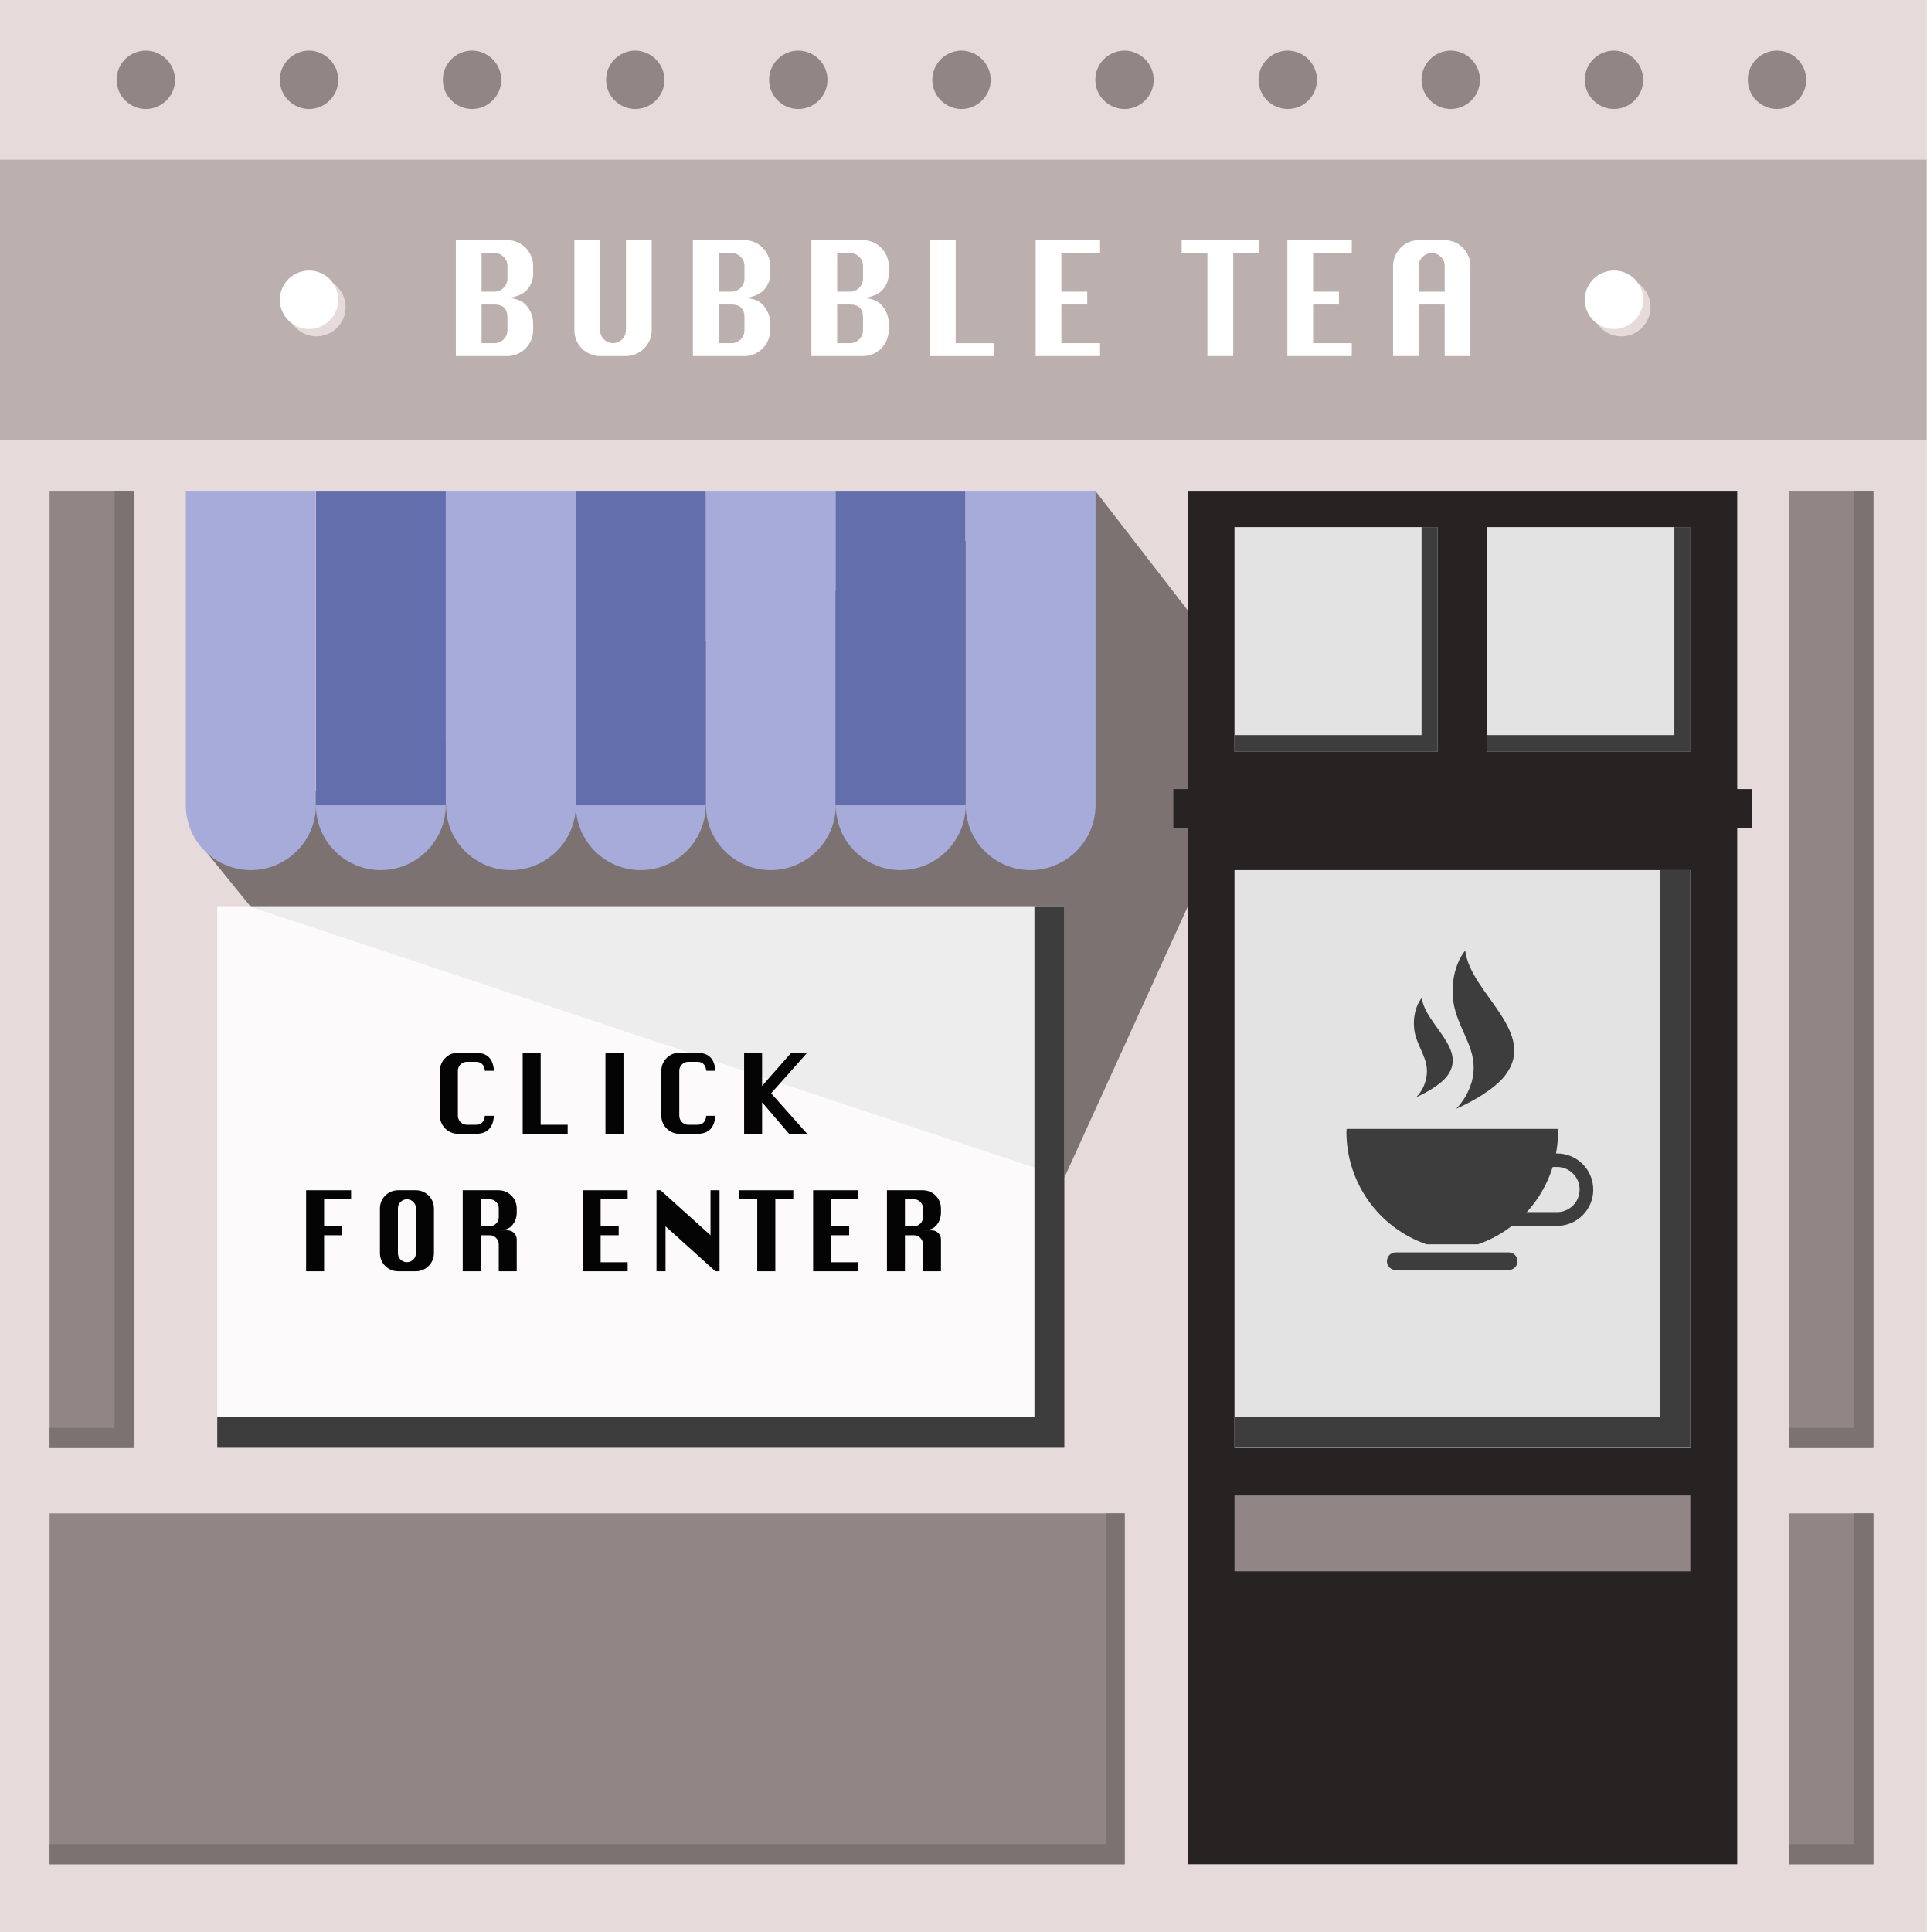
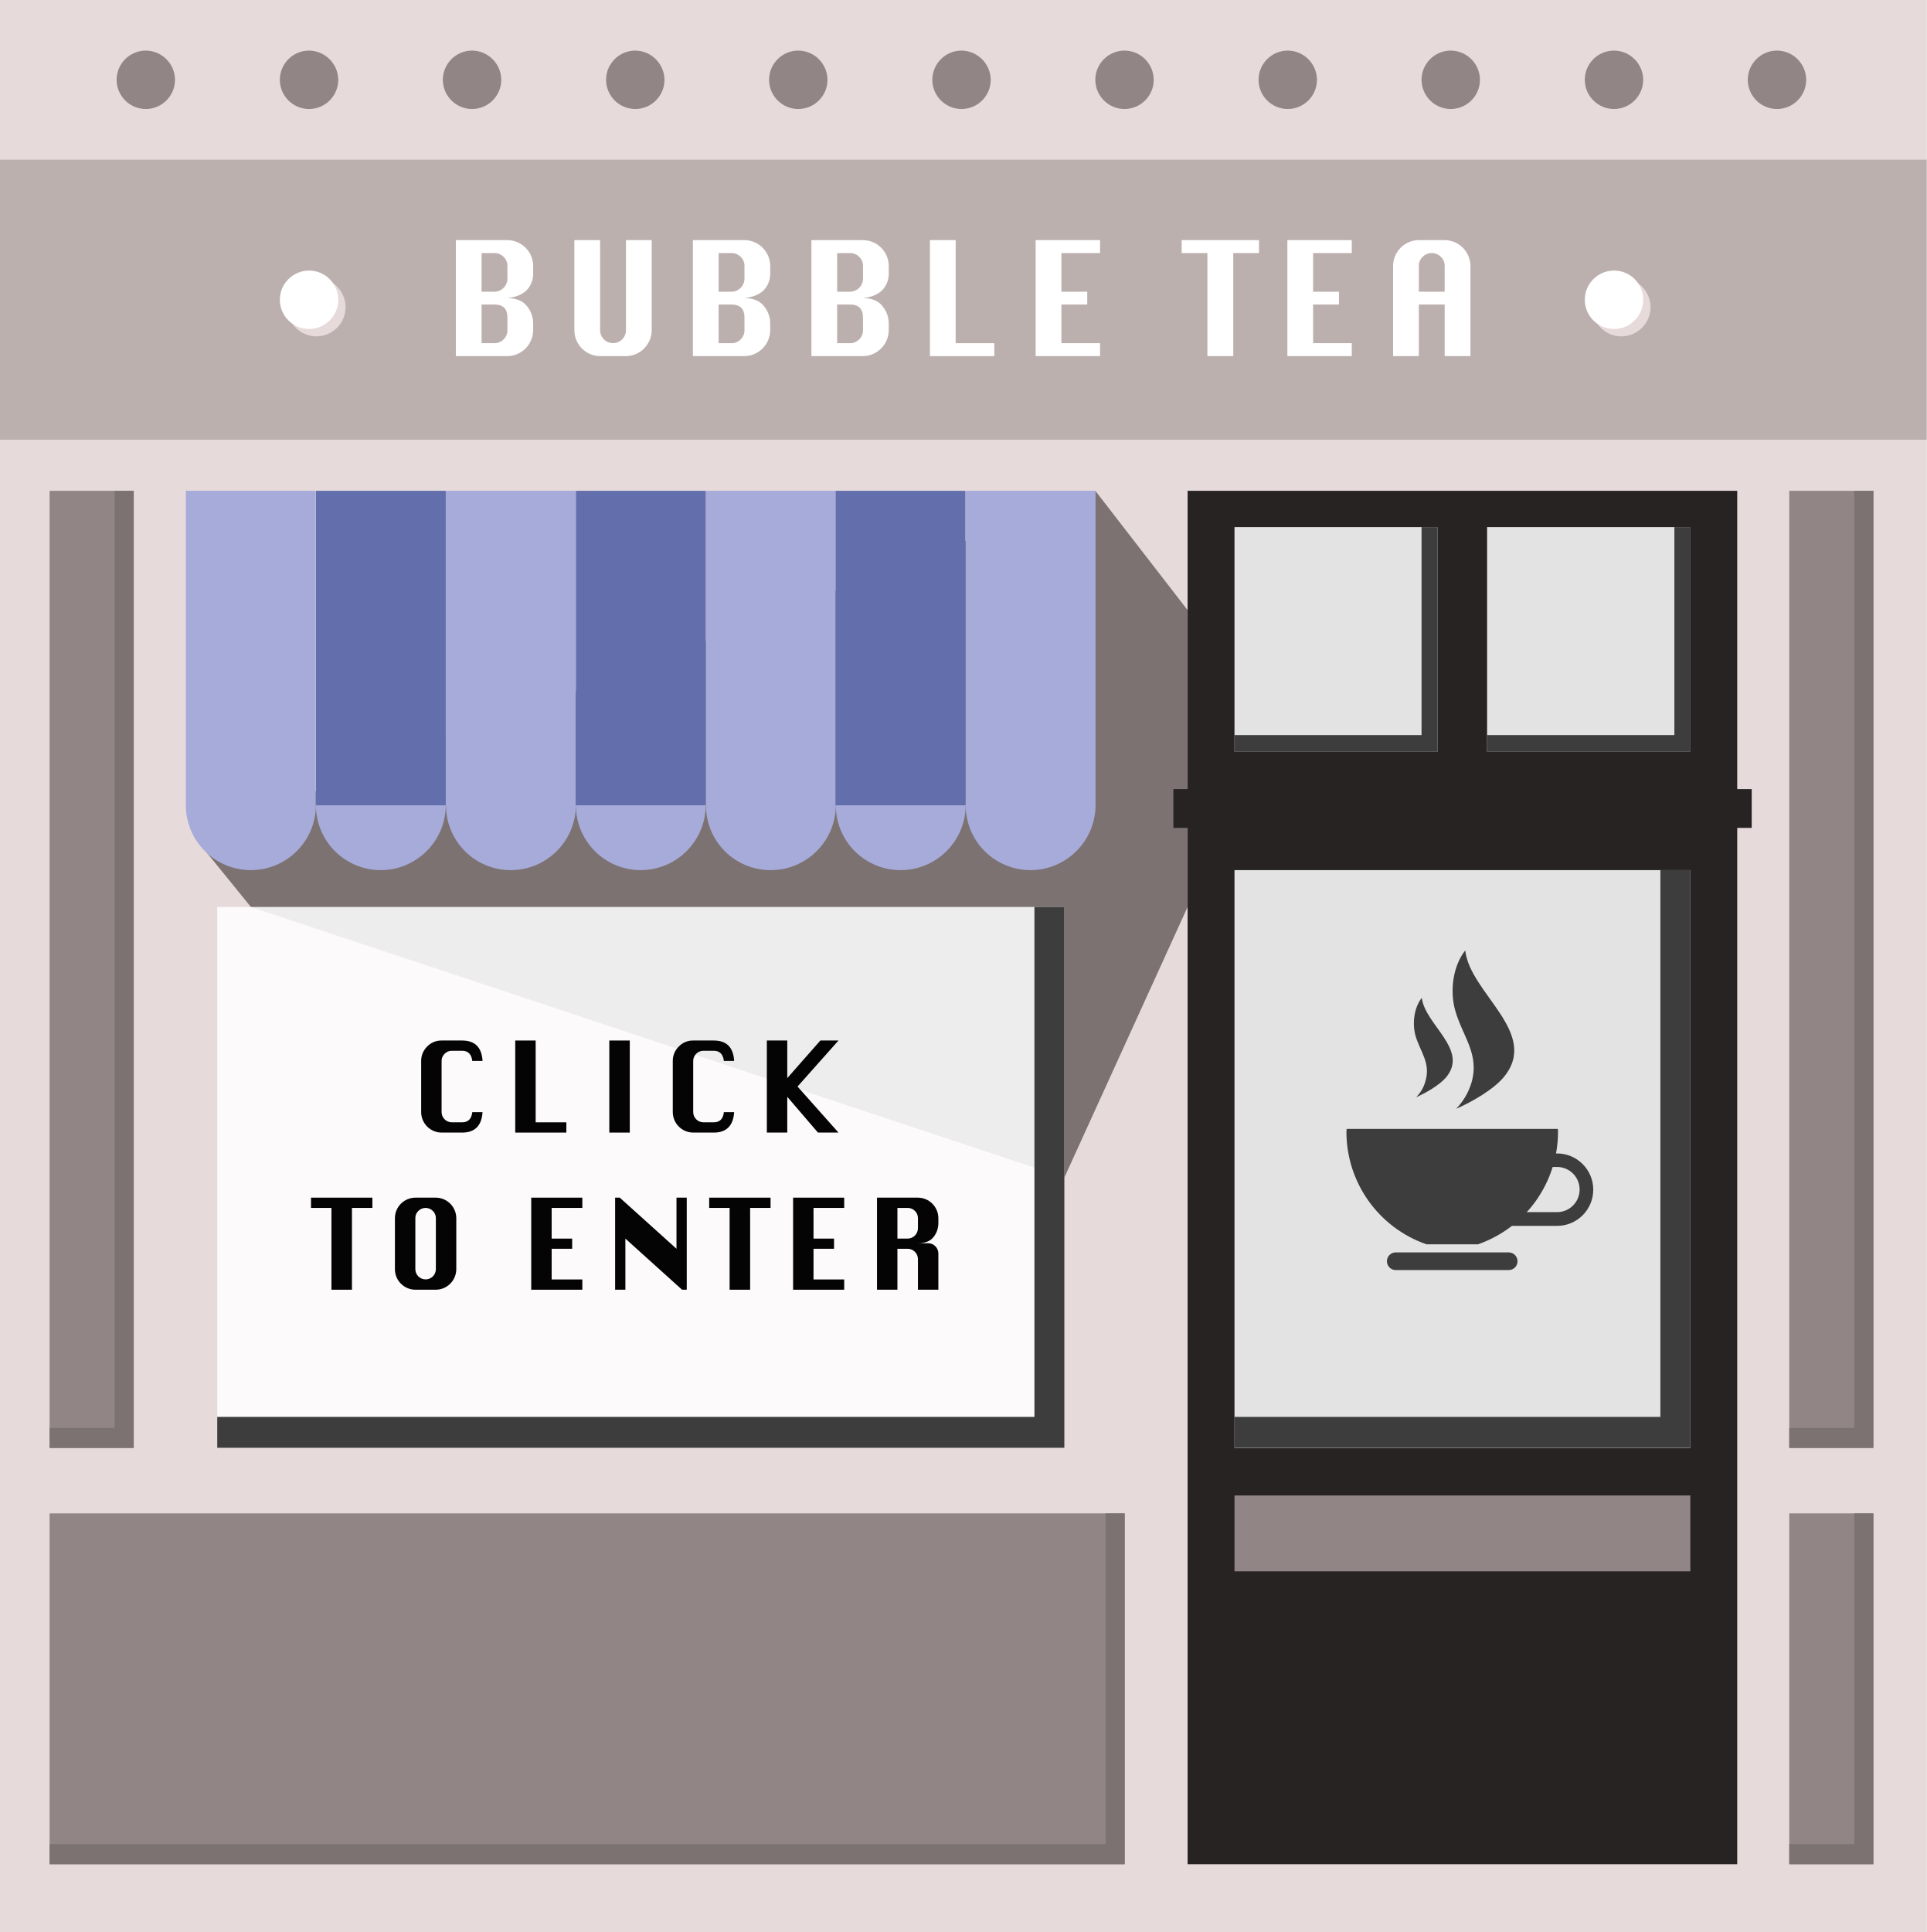
<svg xmlns="http://www.w3.org/2000/svg" width="784.9" height="786.899" viewBox="0 0 784.9 786.899">
-   <g id="Groupe_1132" data-name="Groupe 1132" transform="translate(-5223.3 -10054.2)">
-     <g id="Groupe_1123" data-name="Groupe 1123" transform="translate(0 -105)">
-       <g id="_09" data-name="09" transform="translate(4915 9854)">
-         <g id="Groupe_1110" data-name="Groupe 1110">
-           <rect id="Rectangle_112" data-name="Rectangle 112" width="784.9" height="65" transform="translate(308.3 305.2)" fill="#e7dada" />
-           <rect id="Rectangle_113" data-name="Rectangle 113" width="784.9" height="607.8" transform="translate(308.3 484.3)" fill="#e7dada" />
-           <rect id="Rectangle_114" data-name="Rectangle 114" width="784.9" height="114.1" transform="translate(308.3 370.2)" fill="#bcb0af" />
+   <g id="Groupe_1137" data-name="Groupe 1137" transform="translate(-5102.3 -10188.2)">
+     <g id="Groupe_1132" data-name="Groupe 1132" transform="translate(-121 134)">
+       <g id="Groupe_1123" data-name="Groupe 1123" transform="translate(0 -105)">
+         <g id="_09" data-name="09" transform="translate(4915 9854)">
+           <g id="Groupe_1110" data-name="Groupe 1110">
+             <rect id="Rectangle_112" data-name="Rectangle 112" width="784.9" height="65" transform="translate(308.3 305.2)" fill="#e7dada" />
+             <rect id="Rectangle_113" data-name="Rectangle 113" width="784.9" height="607.8" transform="translate(308.3 484.3)" fill="#e7dada" />
+             <rect id="Rectangle_114" data-name="Rectangle 114" width="784.9" height="114.1" transform="translate(308.3 370.2)" fill="#bcb0af" />
+           </g>
+           <rect id="Rectangle_115" data-name="Rectangle 115" width="223.9" height="559.4" transform="translate(792.1 505.1)" fill="#282323" />
+           <rect id="Rectangle_116" data-name="Rectangle 116" width="82.7" height="91.5" transform="translate(811.2 519.9)" fill="rgba(255,255,255,0.87)" />
+           <rect id="Rectangle_117" data-name="Rectangle 117" width="185.7" height="235.4" transform="translate(811.2 659.6)" fill="rgba(255,255,255,0.87)" />
+           <rect id="Rectangle_118" data-name="Rectangle 118" width="82.7" height="91.5" transform="translate(914.1 519.9)" fill="rgba(255,255,255,0.87)" />
+           <rect id="Rectangle_119" data-name="Rectangle 119" width="185.7" height="30.9" transform="translate(811.2 914.3)" fill="#928585" />
+           <path id="Tracé_11970" data-name="Tracé 11970" d="M379.6,337.7a11.928,11.928,0,0,1-11.9,11.9h0a11.928,11.928,0,0,1-11.9-11.9h0a11.928,11.928,0,0,1,11.9-11.9h0a11.993,11.993,0,0,1,11.9,11.9Z" fill="#928585" />
+           <path id="Tracé_11971" data-name="Tracé 11971" d="M446.1,337.7a11.928,11.928,0,0,1-11.9,11.9h0a11.928,11.928,0,0,1-11.9-11.9h0a11.928,11.928,0,0,1,11.9-11.9h0a12.06,12.06,0,0,1,11.9,11.9Z" fill="#928585" />
+           <path id="Tracé_11972" data-name="Tracé 11972" d="M512.5,337.7a11.928,11.928,0,0,1-11.9,11.9h0a11.928,11.928,0,0,1-11.9-11.9h0a11.928,11.928,0,0,1,11.9-11.9h0a11.993,11.993,0,0,1,11.9,11.9Z" fill="#928585" />
+           <path id="Tracé_11973" data-name="Tracé 11973" d="M579,337.7a11.928,11.928,0,0,1-11.9,11.9h0a11.928,11.928,0,0,1-11.9-11.9h0a11.928,11.928,0,0,1,11.9-11.9h0A12.06,12.06,0,0,1,579,337.7Z" fill="#928585" />
+           <path id="Tracé_11974" data-name="Tracé 11974" d="M645.4,337.7a11.928,11.928,0,0,1-11.9,11.9h0a11.928,11.928,0,0,1-11.9-11.9h0a11.928,11.928,0,0,1,11.9-11.9h0a11.993,11.993,0,0,1,11.9,11.9Z" fill="#928585" />
+           <path id="Tracé_11975" data-name="Tracé 11975" d="M711.9,337.7A11.928,11.928,0,0,1,700,349.6h0a11.928,11.928,0,0,1-11.9-11.9h0A11.928,11.928,0,0,1,700,325.8h0a12.06,12.06,0,0,1,11.9,11.9Z" fill="#928585" />
+           <path id="Tracé_11976" data-name="Tracé 11976" d="M778.3,337.7a11.928,11.928,0,0,1-11.9,11.9h0a11.928,11.928,0,0,1-11.9-11.9h0a11.928,11.928,0,0,1,11.9-11.9h0a11.993,11.993,0,0,1,11.9,11.9Z" fill="#928585" />
+           <path id="Tracé_11977" data-name="Tracé 11977" d="M844.8,337.7a11.928,11.928,0,0,1-11.9,11.9h0A11.928,11.928,0,0,1,821,337.7h0a11.928,11.928,0,0,1,11.9-11.9h0a11.993,11.993,0,0,1,11.9,11.9Z" fill="#928585" />
+           <path id="Tracé_11978" data-name="Tracé 11978" d="M911.2,337.7a11.928,11.928,0,0,1-11.9,11.9h0a11.928,11.928,0,0,1-11.9-11.9h0a11.928,11.928,0,0,1,11.9-11.9h0a11.993,11.993,0,0,1,11.9,11.9Z" fill="#928585" />
+           <path id="Tracé_11979" data-name="Tracé 11979" d="M977.7,337.7a11.928,11.928,0,0,1-11.9,11.9h0a11.928,11.928,0,0,1-11.9-11.9h0a11.928,11.928,0,0,1,11.9-11.9h0a11.993,11.993,0,0,1,11.9,11.9Z" fill="#928585" />
+           <path id="Tracé_11980" data-name="Tracé 11980" d="M449.1,430.3a11.928,11.928,0,0,1-11.9,11.9h0a11.928,11.928,0,0,1-11.9-11.9h0a11.928,11.928,0,0,1,11.9-11.9h0a11.993,11.993,0,0,1,11.9,11.9Z" fill="#e7dada" />
+           <path id="Tracé_11981" data-name="Tracé 11981" d="M980.7,430.3a11.928,11.928,0,0,1-11.9,11.9h0a11.928,11.928,0,0,1-11.9-11.9h0a11.928,11.928,0,0,1,11.9-11.9h0a11.993,11.993,0,0,1,11.9,11.9Z" fill="#e7dada" />
+           <path id="Tracé_11982" data-name="Tracé 11982" d="M446.1,427.3a11.928,11.928,0,0,1-11.9,11.9h0a11.928,11.928,0,0,1-11.9-11.9h0a11.928,11.928,0,0,1,11.9-11.9h0a11.928,11.928,0,0,1,11.9,11.9Z" fill="#fff" />
+           <path id="Tracé_11983" data-name="Tracé 11983" d="M977.7,427.3a11.928,11.928,0,0,1-11.9,11.9h0a11.928,11.928,0,0,1-11.9-11.9h0a11.928,11.928,0,0,1,11.9-11.9h0a11.865,11.865,0,0,1,11.9,11.9Z" fill="#fff" />
+           <path id="Tracé_11984" data-name="Tracé 11984" d="M1044.1,337.7a11.928,11.928,0,0,1-11.9,11.9h0a11.928,11.928,0,0,1-11.9-11.9h0a11.928,11.928,0,0,1,11.9-11.9h0a11.993,11.993,0,0,1,11.9,11.9Z" fill="#928585" />
+           <rect id="Rectangle_120" data-name="Rectangle 120" width="34.2" height="389.9" transform="translate(1037.2 505.1)" fill="#928585" />
+           <rect id="Rectangle_121" data-name="Rectangle 121" width="34.2" height="389.9" transform="translate(328.5 505.1)" fill="#928585" />
+           <rect id="Rectangle_122" data-name="Rectangle 122" width="437.9" height="142.9" transform="translate(328.5 921.6)" fill="#928585" />
+           <rect id="Rectangle_123" data-name="Rectangle 123" width="34.2" height="142.9" transform="translate(1037.2 921.6)" fill="#928585" />
+           <path id="Tracé_11985" data-name="Tracé 11985" d="M355,505.1V886.8H328.5v8.1h34.3V505.1Z" fill="#7c7272" />
+           <path id="Tracé_11986" data-name="Tracé 11986" d="M1063.7,505.1V886.8h-26.5v8.1h34.3V505.1Z" fill="#7c7272" />
+           <path id="Tracé_11987" data-name="Tracé 11987" d="M1063.7,921.6v134.7h-26.5v8.2h34.3V921.6Z" fill="#7c7272" />
+           <path id="Tracé_11988" data-name="Tracé 11988" d="M758.7,921.6v134.7H328.5v8.2h438V921.6Z" fill="#7c7272" />
+           <path id="Tracé_11989" data-name="Tracé 11989" d="M984.7,659.6V882.3H811.2v12.6H996.9V659.6Z" fill="#3d3d3e" />
+           <path id="Tracé_11990" data-name="Tracé 11990" d="M990.4,519.9v84.7H914.1v6.8h82.8V519.9Z" fill="#3d3d3e" />
+           <path id="Tracé_11991" data-name="Tracé 11991" d="M887.4,519.9v84.7H811.2v6.8h82.7V519.9Z" fill="#3d3d3e" />
+           <path id="Tracé_11992" data-name="Tracé 11992" d="M410.5,674.6l-22.9-28.2L754.5,505.1l37.6,48.6V674.6L741.9,784.8Z" fill="#7c7272" />
+           <path id="Tracé_11993" data-name="Tracé 11993" d="M410.5,659.6A26.546,26.546,0,0,0,437,633.1H384A26.481,26.481,0,0,0,410.5,659.6Z" fill="#a7abd9" />
+           <path id="Tracé_11994" data-name="Tracé 11994" d="M463.4,659.6a26.546,26.546,0,0,0,26.5-26.5H437A26.4,26.4,0,0,0,463.4,659.6Z" fill="#a7abd9" />
+           <path id="Tracé_11995" data-name="Tracé 11995" d="M516.4,659.6a26.546,26.546,0,0,0,26.5-26.5H490A26.333,26.333,0,0,0,516.4,659.6Z" fill="#a7abd9" />
+           <path id="Tracé_11996" data-name="Tracé 11996" d="M569.3,659.6a26.546,26.546,0,0,0,26.5-26.5H542.9A26.4,26.4,0,0,0,569.3,659.6Z" fill="#a7abd9" />
+           <path id="Tracé_11997" data-name="Tracé 11997" d="M622.3,659.6a26.546,26.546,0,0,0,26.5-26.5H595.9A26.27,26.27,0,0,0,622.3,659.6Z" fill="#a7abd9" />
+           <path id="Tracé_11998" data-name="Tracé 11998" d="M675.2,659.6a26.546,26.546,0,0,0,26.5-26.5H648.8A26.333,26.333,0,0,0,675.2,659.6Z" fill="#a7abd9" />
+           <path id="Tracé_11999" data-name="Tracé 11999" d="M728.1,659.6a26.546,26.546,0,0,0,26.5-26.5H701.7A26.4,26.4,0,0,0,728.1,659.6Z" fill="#a7abd9" />
+           <g id="Groupe_1112" data-name="Groupe 1112">
+             <rect id="Rectangle_124" data-name="Rectangle 124" width="52.9" height="128.1" transform="translate(437 505.1)" fill="#636ead" />
+             <rect id="Rectangle_125" data-name="Rectangle 125" width="52.9" height="128.1" transform="translate(384 505.1)" fill="#a7abd9" />
+             <rect id="Rectangle_126" data-name="Rectangle 126" width="52.9" height="128.1" transform="translate(489.9 505.1)" fill="#a7abd9" />
+             <rect id="Rectangle_127" data-name="Rectangle 127" width="52.9" height="128.1" transform="translate(595.8 505.1)" fill="#a7abd9" />
+             <rect id="Rectangle_128" data-name="Rectangle 128" width="52.9" height="128.1" transform="translate(542.9 505.1)" fill="#636ead" />
+             <rect id="Rectangle_129" data-name="Rectangle 129" width="52.9" height="128.1" transform="translate(648.7 505.1)" fill="#636ead" />
+             <rect id="Rectangle_130" data-name="Rectangle 130" width="52.9" height="128.1" transform="translate(701.7 505.1)" fill="#a7abd9" />
+           </g>
+           <rect id="Rectangle_131" data-name="Rectangle 131" width="345.1" height="220.4" transform="translate(396.8 674.6)" fill="rgba(255,255,255,0.87)" />
+           <path id="Tracé_12000" data-name="Tracé 12000" d="M729.7,674.6V882.3H396.8v12.6H741.9V674.6Z" fill="#3d3d3e" />
+           <g id="Groupe_1121" data-name="Groupe 1121">
+             <path id="Tracé_12026" data-name="Tracé 12026" d="M910.4,812A48.608,48.608,0,0,0,943,766.1a4.1,4.1,0,0,0-.1-1.1h-86c0,.4-.1.7-.1,1.1A48.511,48.511,0,0,0,889.4,812Z" fill="#3d3d3e" />
+             <path id="Tracé_12027" data-name="Tracé 12027" d="M926.5,818.9a3.585,3.585,0,0,1-3.6,3.6h-46a3.585,3.585,0,0,1-3.6-3.6h0a3.585,3.585,0,0,1,3.6-3.6h46a3.585,3.585,0,0,1,3.6,3.6Z" fill="#3d3d3e" />
+             <g id="Groupe_1120" data-name="Groupe 1120">
+               <path id="Tracé_12028" data-name="Tracé 12028" d="M942.6,804.5H917.1a14.75,14.75,0,0,1,0-29.5h25.5a14.75,14.75,0,0,1,0,29.5Zm-25.5-24a9.2,9.2,0,0,0,0,18.4h25.5a9.2,9.2,0,0,0,0-18.4Z" fill="#3d3d3e" />
+             </g>
+             <path id="Tracé_12029" data-name="Tracé 12029" d="M901.5,756.8c6.3-2.7,15.3-7.9,19.4-12.9,14.9-18-13.8-34.1-15.7-51.6-5.1,6.5-6.3,16.6-4.1,24.4,3,10.7,10.1,17.8,6.6,29.6A25.948,25.948,0,0,1,901.5,756.8Z" fill="#3d3d3e" />
+             <path id="Tracé_12030" data-name="Tracé 12030" d="M885.2,752.1c3.9-1.7,9.6-5,12.2-8.1,9.4-11.3-8.6-21.4-9.9-32.4-3.2,4.1-3.9,10.4-2.6,15.3,1.9,6.7,6.3,11.1,4.1,18.6A14.546,14.546,0,0,1,885.2,752.1Z" fill="#3d3d3e" />
+           </g>
+           <rect id="Rectangle_141" data-name="Rectangle 141" width="235.6" height="15.8" transform="translate(786.3 626.6)" fill="#282323" />
        </g>
-         <rect id="Rectangle_115" data-name="Rectangle 115" width="223.9" height="559.4" transform="translate(792.1 505.1)" fill="#282323" />
-         <rect id="Rectangle_116" data-name="Rectangle 116" width="82.7" height="91.5" transform="translate(811.2 519.9)" fill="rgba(255,255,255,0.87)" />
-         <rect id="Rectangle_117" data-name="Rectangle 117" width="185.7" height="235.4" transform="translate(811.2 659.6)" fill="rgba(255,255,255,0.87)" />
-         <rect id="Rectangle_118" data-name="Rectangle 118" width="82.7" height="91.5" transform="translate(914.1 519.9)" fill="rgba(255,255,255,0.87)" />
-         <rect id="Rectangle_119" data-name="Rectangle 119" width="185.7" height="30.9" transform="translate(811.2 914.3)" fill="#928585" />
-         <path id="Tracé_11970" data-name="Tracé 11970" d="M379.6,337.7a11.928,11.928,0,0,1-11.9,11.9h0a11.928,11.928,0,0,1-11.9-11.9h0a11.928,11.928,0,0,1,11.9-11.9h0a11.993,11.993,0,0,1,11.9,11.9Z" fill="#928585" />
-         <path id="Tracé_11971" data-name="Tracé 11971" d="M446.1,337.7a11.928,11.928,0,0,1-11.9,11.9h0a11.928,11.928,0,0,1-11.9-11.9h0a11.928,11.928,0,0,1,11.9-11.9h0a12.06,12.06,0,0,1,11.9,11.9Z" fill="#928585" />
-         <path id="Tracé_11972" data-name="Tracé 11972" d="M512.5,337.7a11.928,11.928,0,0,1-11.9,11.9h0a11.928,11.928,0,0,1-11.9-11.9h0a11.928,11.928,0,0,1,11.9-11.9h0a11.993,11.993,0,0,1,11.9,11.9Z" fill="#928585" />
-         <path id="Tracé_11973" data-name="Tracé 11973" d="M579,337.7a11.928,11.928,0,0,1-11.9,11.9h0a11.928,11.928,0,0,1-11.9-11.9h0a11.928,11.928,0,0,1,11.9-11.9h0A12.06,12.06,0,0,1,579,337.7Z" fill="#928585" />
-         <path id="Tracé_11974" data-name="Tracé 11974" d="M645.4,337.7a11.928,11.928,0,0,1-11.9,11.9h0a11.928,11.928,0,0,1-11.9-11.9h0a11.928,11.928,0,0,1,11.9-11.9h0a11.993,11.993,0,0,1,11.9,11.9Z" fill="#928585" />
-         <path id="Tracé_11975" data-name="Tracé 11975" d="M711.9,337.7A11.928,11.928,0,0,1,700,349.6h0a11.928,11.928,0,0,1-11.9-11.9h0A11.928,11.928,0,0,1,700,325.8h0a12.06,12.06,0,0,1,11.9,11.9Z" fill="#928585" />
-         <path id="Tracé_11976" data-name="Tracé 11976" d="M778.3,337.7a11.928,11.928,0,0,1-11.9,11.9h0a11.928,11.928,0,0,1-11.9-11.9h0a11.928,11.928,0,0,1,11.9-11.9h0a11.993,11.993,0,0,1,11.9,11.9Z" fill="#928585" />
-         <path id="Tracé_11977" data-name="Tracé 11977" d="M844.8,337.7a11.928,11.928,0,0,1-11.9,11.9h0A11.928,11.928,0,0,1,821,337.7h0a11.928,11.928,0,0,1,11.9-11.9h0a11.993,11.993,0,0,1,11.9,11.9Z" fill="#928585" />
-         <path id="Tracé_11978" data-name="Tracé 11978" d="M911.2,337.7a11.928,11.928,0,0,1-11.9,11.9h0a11.928,11.928,0,0,1-11.9-11.9h0a11.928,11.928,0,0,1,11.9-11.9h0a11.993,11.993,0,0,1,11.9,11.9Z" fill="#928585" />
-         <path id="Tracé_11979" data-name="Tracé 11979" d="M977.7,337.7a11.928,11.928,0,0,1-11.9,11.9h0a11.928,11.928,0,0,1-11.9-11.9h0a11.928,11.928,0,0,1,11.9-11.9h0a11.993,11.993,0,0,1,11.9,11.9Z" fill="#928585" />
-         <path id="Tracé_11980" data-name="Tracé 11980" d="M449.1,430.3a11.928,11.928,0,0,1-11.9,11.9h0a11.928,11.928,0,0,1-11.9-11.9h0a11.928,11.928,0,0,1,11.9-11.9h0a11.993,11.993,0,0,1,11.9,11.9Z" fill="#e7dada" />
-         <path id="Tracé_11981" data-name="Tracé 11981" d="M980.7,430.3a11.928,11.928,0,0,1-11.9,11.9h0a11.928,11.928,0,0,1-11.9-11.9h0a11.928,11.928,0,0,1,11.9-11.9h0a11.993,11.993,0,0,1,11.9,11.9Z" fill="#e7dada" />
-         <path id="Tracé_11982" data-name="Tracé 11982" d="M446.1,427.3a11.928,11.928,0,0,1-11.9,11.9h0a11.928,11.928,0,0,1-11.9-11.9h0a11.928,11.928,0,0,1,11.9-11.9h0a11.928,11.928,0,0,1,11.9,11.9Z" fill="#fff" />
-         <path id="Tracé_11983" data-name="Tracé 11983" d="M977.7,427.3a11.928,11.928,0,0,1-11.9,11.9h0a11.928,11.928,0,0,1-11.9-11.9h0a11.928,11.928,0,0,1,11.9-11.9h0a11.865,11.865,0,0,1,11.9,11.9Z" fill="#fff" />
-         <path id="Tracé_11984" data-name="Tracé 11984" d="M1044.1,337.7a11.928,11.928,0,0,1-11.9,11.9h0a11.928,11.928,0,0,1-11.9-11.9h0a11.928,11.928,0,0,1,11.9-11.9h0a11.993,11.993,0,0,1,11.9,11.9Z" fill="#928585" />
-         <rect id="Rectangle_120" data-name="Rectangle 120" width="34.2" height="389.9" transform="translate(1037.2 505.1)" fill="#928585" />
-         <rect id="Rectangle_121" data-name="Rectangle 121" width="34.2" height="389.9" transform="translate(328.5 505.1)" fill="#928585" />
-         <rect id="Rectangle_122" data-name="Rectangle 122" width="437.9" height="142.9" transform="translate(328.5 921.6)" fill="#928585" />
-         <rect id="Rectangle_123" data-name="Rectangle 123" width="34.2" height="142.9" transform="translate(1037.2 921.6)" fill="#928585" />
-         <path id="Tracé_11985" data-name="Tracé 11985" d="M355,505.1V886.8H328.5v8.1h34.3V505.1Z" fill="#7c7272" />
-         <path id="Tracé_11986" data-name="Tracé 11986" d="M1063.7,505.1V886.8h-26.5v8.1h34.3V505.1Z" fill="#7c7272" />
-         <path id="Tracé_11987" data-name="Tracé 11987" d="M1063.7,921.6v134.7h-26.5v8.2h34.3V921.6Z" fill="#7c7272" />
-         <path id="Tracé_11988" data-name="Tracé 11988" d="M758.7,921.6v134.7H328.5v8.2h438V921.6Z" fill="#7c7272" />
-         <path id="Tracé_11989" data-name="Tracé 11989" d="M984.7,659.6V882.3H811.2v12.6H996.9V659.6Z" fill="#3d3d3e" />
-         <path id="Tracé_11990" data-name="Tracé 11990" d="M990.4,519.9v84.7H914.1v6.8h82.8V519.9Z" fill="#3d3d3e" />
-         <path id="Tracé_11991" data-name="Tracé 11991" d="M887.4,519.9v84.7H811.2v6.8h82.7V519.9Z" fill="#3d3d3e" />
-         <path id="Tracé_11992" data-name="Tracé 11992" d="M410.5,674.6l-22.9-28.2L754.5,505.1l37.6,48.6V674.6L741.9,784.8Z" fill="#7c7272" />
-         <path id="Tracé_11993" data-name="Tracé 11993" d="M410.5,659.6A26.546,26.546,0,0,0,437,633.1H384A26.481,26.481,0,0,0,410.5,659.6Z" fill="#a7abd9" />
-         <path id="Tracé_11994" data-name="Tracé 11994" d="M463.4,659.6a26.546,26.546,0,0,0,26.5-26.5H437A26.4,26.4,0,0,0,463.4,659.6Z" fill="#a7abd9" />
-         <path id="Tracé_11995" data-name="Tracé 11995" d="M516.4,659.6a26.546,26.546,0,0,0,26.5-26.5H490A26.333,26.333,0,0,0,516.4,659.6Z" fill="#a7abd9" />
-         <path id="Tracé_11996" data-name="Tracé 11996" d="M569.3,659.6a26.546,26.546,0,0,0,26.5-26.5H542.9A26.4,26.4,0,0,0,569.3,659.6Z" fill="#a7abd9" />
-         <path id="Tracé_11997" data-name="Tracé 11997" d="M622.3,659.6a26.546,26.546,0,0,0,26.5-26.5H595.9A26.27,26.27,0,0,0,622.3,659.6Z" fill="#a7abd9" />
-         <path id="Tracé_11998" data-name="Tracé 11998" d="M675.2,659.6a26.546,26.546,0,0,0,26.5-26.5H648.8A26.333,26.333,0,0,0,675.2,659.6Z" fill="#a7abd9" />
-         <path id="Tracé_11999" data-name="Tracé 11999" d="M728.1,659.6a26.546,26.546,0,0,0,26.5-26.5H701.7A26.4,26.4,0,0,0,728.1,659.6Z" fill="#a7abd9" />
-         <g id="Groupe_1112" data-name="Groupe 1112">
-           <rect id="Rectangle_124" data-name="Rectangle 124" width="52.9" height="128.1" transform="translate(437 505.1)" fill="#636ead" />
-           <rect id="Rectangle_125" data-name="Rectangle 125" width="52.9" height="128.1" transform="translate(384 505.1)" fill="#a7abd9" />
-           <rect id="Rectangle_126" data-name="Rectangle 126" width="52.9" height="128.1" transform="translate(489.9 505.1)" fill="#a7abd9" />
-           <rect id="Rectangle_127" data-name="Rectangle 127" width="52.9" height="128.1" transform="translate(595.8 505.1)" fill="#a7abd9" />
-           <rect id="Rectangle_128" data-name="Rectangle 128" width="52.9" height="128.1" transform="translate(542.9 505.1)" fill="#636ead" />
-           <rect id="Rectangle_129" data-name="Rectangle 129" width="52.9" height="128.1" transform="translate(648.7 505.1)" fill="#636ead" />
-           <rect id="Rectangle_130" data-name="Rectangle 130" width="52.9" height="128.1" transform="translate(701.7 505.1)" fill="#a7abd9" />
-         </g>
-         <rect id="Rectangle_131" data-name="Rectangle 131" width="345.1" height="220.4" transform="translate(396.8 674.6)" fill="rgba(255,255,255,0.87)" />
-         <path id="Tracé_12000" data-name="Tracé 12000" d="M729.7,674.6V882.3H396.8v12.6H741.9V674.6Z" fill="#3d3d3e" />
-         <g id="Groupe_1121" data-name="Groupe 1121">
-           <path id="Tracé_12026" data-name="Tracé 12026" d="M910.4,812A48.608,48.608,0,0,0,943,766.1a4.1,4.1,0,0,0-.1-1.1h-86c0,.4-.1.7-.1,1.1A48.511,48.511,0,0,0,889.4,812Z" fill="#3d3d3e" />
-           <path id="Tracé_12027" data-name="Tracé 12027" d="M926.5,818.9a3.585,3.585,0,0,1-3.6,3.6h-46a3.585,3.585,0,0,1-3.6-3.6h0a3.585,3.585,0,0,1,3.6-3.6h46a3.585,3.585,0,0,1,3.6,3.6Z" fill="#3d3d3e" />
-           <g id="Groupe_1120" data-name="Groupe 1120">
-             <path id="Tracé_12028" data-name="Tracé 12028" d="M942.6,804.5H917.1a14.75,14.75,0,0,1,0-29.5h25.5a14.75,14.75,0,0,1,0,29.5Zm-25.5-24a9.2,9.2,0,0,0,0,18.4h25.5a9.2,9.2,0,0,0,0-18.4Z" fill="#3d3d3e" />
+         <g id="BUBBLE_TEA" data-name="BUBBLE TEA" transform="translate(5336.013 9868.664)" style="isolation: isolate">
+           <g id="Groupe_1122" data-name="Groupe 1122" style="isolation: isolate">
+             <path id="Tracé_12031" data-name="Tracé 12031" d="M72.987,435.587V388.336H94a10.568,10.568,0,0,1,10.484,10.484v2.658a9.8,9.8,0,0,1-2.621,7.235q-2.62,2.632-7.863,3.248,5.243,0,7.863,3.163a11.135,11.135,0,0,1,2.621,7.321V425.1A10.632,10.632,0,0,1,94,435.587ZM83.47,409.353h5.267A5.336,5.336,0,0,0,94,404.086V398.82a4.982,4.982,0,0,0-1.563-3.679,5.1,5.1,0,0,0-3.7-1.538H83.47Zm0,20.967h5.267a5.082,5.082,0,0,0,3.7-1.549A5,5,0,0,0,94,425.1v-5.268q0-5.265-5.266-5.266H83.47Z" fill="#fff" />
+             <path id="Tracé_12032" data-name="Tracé 12032" d="M142.286,388.336H152.77V425.1a10.589,10.589,0,0,1-10.484,10.483H131.753A10.545,10.545,0,0,1,121.27,425.1V388.336h10.483V425.1a5.267,5.267,0,0,0,10.533,0Z" fill="#fff" />
+             <path id="Tracé_12033" data-name="Tracé 12033" d="M169.553,435.587V388.336h21.016a10.568,10.568,0,0,1,10.484,10.484v2.658a9.8,9.8,0,0,1-2.621,7.235q-2.621,2.632-7.863,3.248,5.241,0,7.863,3.163a11.135,11.135,0,0,1,2.621,7.321V425.1a10.634,10.634,0,0,1-10.484,10.483Zm10.483-26.234H185.3a5.336,5.336,0,0,0,5.266-5.267V398.82a4.982,4.982,0,0,0-1.563-3.679,5.1,5.1,0,0,0-3.7-1.538h-5.267Zm0,20.967H185.3a5.082,5.082,0,0,0,3.7-1.549,5,5,0,0,0,1.563-3.667v-5.268q0-5.265-5.266-5.266h-5.267Z" fill="#fff" />
+             <path id="Tracé_12034" data-name="Tracé 12034" d="M217.836,435.587V388.336h21.016a10.568,10.568,0,0,1,10.484,10.484v2.658a9.8,9.8,0,0,1-2.621,7.235q-2.62,2.632-7.863,3.248,5.242,0,7.863,3.163a11.135,11.135,0,0,1,2.621,7.321V425.1a10.632,10.632,0,0,1-10.484,10.483Zm10.483-26.234h5.267a5.335,5.335,0,0,0,5.266-5.267V398.82a4.985,4.985,0,0,0-1.562-3.679,5.1,5.1,0,0,0-3.7-1.538h-5.267Zm0,20.967h5.267a5.084,5.084,0,0,0,3.7-1.549,5,5,0,0,0,1.562-3.667v-5.268q0-5.265-5.266-5.266h-5.267Z" fill="#fff" />
+             <path id="Tracé_12035" data-name="Tracé 12035" d="M266.119,435.587V388.336H276.6V430.32h15.75v5.267Z" fill="#fff" />
+             <path id="Tracé_12036" data-name="Tracé 12036" d="M309.185,435.587V388.336h26.233V393.6h-15.75v15.75H330.2v5.217H319.668v15.75h15.75v5.267Z" fill="#fff" />
+             <path id="Tracé_12037" data-name="Tracé 12037" d="M379.148,435.587V393.6H368.665v-5.267h31.5V393.6H389.682v41.984Z" fill="#fff" />
+             <path id="Tracé_12038" data-name="Tracé 12038" d="M411.731,435.587V388.336h26.234V393.6h-15.75v15.75h10.533v5.217H422.215v15.75h15.75v5.267Z" fill="#fff" />
+             <path id="Tracé_12039" data-name="Tracé 12039" d="M454.8,435.587V398.82a10.545,10.545,0,0,1,10.483-10.484h10.533A10.568,10.568,0,0,1,486.3,398.82v36.767H475.813V414.57H465.28v21.017Zm10.483-26.234h10.533V398.82a4.982,4.982,0,0,0-1.563-3.679,5.242,5.242,0,0,0-7.419,0,5,5,0,0,0-1.551,3.679Z" fill="#fff" />
          </g>
-           <path id="Tracé_12029" data-name="Tracé 12029" d="M901.5,756.8c6.3-2.7,15.3-7.9,19.4-12.9,14.9-18-13.8-34.1-15.7-51.6-5.1,6.5-6.3,16.6-4.1,24.4,3,10.7,10.1,17.8,6.6,29.6A25.948,25.948,0,0,1,901.5,756.8Z" fill="#3d3d3e" />
-           <path id="Tracé_12030" data-name="Tracé 12030" d="M885.2,752.1c3.9-1.7,9.6-5,12.2-8.1,9.4-11.3-8.6-21.4-9.9-32.4-3.2,4.1-3.9,10.4-2.6,15.3,1.9,6.7,6.3,11.1,4.1,18.6A14.546,14.546,0,0,1,885.2,752.1Z" fill="#3d3d3e" />
-         </g>
-         <rect id="Rectangle_141" data-name="Rectangle 141" width="235.6" height="15.8" transform="translate(786.3 626.6)" fill="#282323" />
-       </g>
-       <g id="BUBBLE_TEA" data-name="BUBBLE TEA" transform="translate(5336.013 9868.664)" style="isolation: isolate">
-         <g id="Groupe_1122" data-name="Groupe 1122" style="isolation: isolate">
-           <path id="Tracé_12031" data-name="Tracé 12031" d="M72.987,435.587V388.336H94a10.568,10.568,0,0,1,10.484,10.484v2.658a9.8,9.8,0,0,1-2.621,7.235q-2.62,2.632-7.863,3.248,5.243,0,7.863,3.163a11.135,11.135,0,0,1,2.621,7.321V425.1A10.632,10.632,0,0,1,94,435.587ZM83.47,409.353h5.267A5.336,5.336,0,0,0,94,404.086V398.82a4.982,4.982,0,0,0-1.563-3.679,5.1,5.1,0,0,0-3.7-1.538H83.47Zm0,20.967h5.267a5.082,5.082,0,0,0,3.7-1.549A5,5,0,0,0,94,425.1v-5.268q0-5.265-5.266-5.266H83.47Z" fill="#fff" />
-           <path id="Tracé_12032" data-name="Tracé 12032" d="M142.286,388.336H152.77V425.1a10.589,10.589,0,0,1-10.484,10.483H131.753A10.545,10.545,0,0,1,121.27,425.1V388.336h10.483V425.1a5.267,5.267,0,0,0,10.533,0Z" fill="#fff" />
-           <path id="Tracé_12033" data-name="Tracé 12033" d="M169.553,435.587V388.336h21.016a10.568,10.568,0,0,1,10.484,10.484v2.658a9.8,9.8,0,0,1-2.621,7.235q-2.621,2.632-7.863,3.248,5.241,0,7.863,3.163a11.135,11.135,0,0,1,2.621,7.321V425.1a10.634,10.634,0,0,1-10.484,10.483Zm10.483-26.234H185.3a5.336,5.336,0,0,0,5.266-5.267V398.82a4.982,4.982,0,0,0-1.563-3.679,5.1,5.1,0,0,0-3.7-1.538h-5.267Zm0,20.967H185.3a5.082,5.082,0,0,0,3.7-1.549,5,5,0,0,0,1.563-3.667v-5.268q0-5.265-5.266-5.266h-5.267Z" fill="#fff" />
-           <path id="Tracé_12034" data-name="Tracé 12034" d="M217.836,435.587V388.336h21.016a10.568,10.568,0,0,1,10.484,10.484v2.658a9.8,9.8,0,0,1-2.621,7.235q-2.62,2.632-7.863,3.248,5.242,0,7.863,3.163a11.135,11.135,0,0,1,2.621,7.321V425.1a10.632,10.632,0,0,1-10.484,10.483Zm10.483-26.234h5.267a5.335,5.335,0,0,0,5.266-5.267V398.82a4.985,4.985,0,0,0-1.562-3.679,5.1,5.1,0,0,0-3.7-1.538h-5.267Zm0,20.967h5.267a5.084,5.084,0,0,0,3.7-1.549,5,5,0,0,0,1.562-3.667v-5.268q0-5.265-5.266-5.266h-5.267Z" fill="#fff" />
-           <path id="Tracé_12035" data-name="Tracé 12035" d="M266.119,435.587V388.336H276.6V430.32h15.75v5.267Z" fill="#fff" />
-           <path id="Tracé_12036" data-name="Tracé 12036" d="M309.185,435.587V388.336h26.233V393.6h-15.75v15.75H330.2v5.217H319.668v15.75h15.75v5.267Z" fill="#fff" />
-           <path id="Tracé_12037" data-name="Tracé 12037" d="M379.148,435.587V393.6H368.665v-5.267h31.5V393.6H389.682v41.984Z" fill="#fff" />
-           <path id="Tracé_12038" data-name="Tracé 12038" d="M411.731,435.587V388.336h26.234V393.6h-15.75v15.75h10.533v5.217H422.215v15.75h15.75v5.267Z" fill="#fff" />
-           <path id="Tracé_12039" data-name="Tracé 12039" d="M454.8,435.587V398.82a10.545,10.545,0,0,1,10.483-10.484h10.533A10.568,10.568,0,0,1,486.3,398.82v36.767H475.813V414.57H465.28v21.017Zm10.483-26.234h10.533V398.82a4.982,4.982,0,0,0-1.563-3.679,5.242,5.242,0,0,0-7.419,0,5,5,0,0,0-1.551,3.679Z" fill="#fff" />
        </g>
      </g>
    </g>
-     <g id="CLICK_FOR_ENTER" data-name="CLICK FOR ENTER" transform="translate(5192.345 10112.859)" style="isolation: isolate">
-       <g id="Groupe_1130" data-name="Groupe 1130" style="isolation: isolate">
-         <path id="Tracé_12077" data-name="Tracé 12077" d="M232.165,395.818q-.481,7.323-7.322,7.323h-7.357a7.365,7.365,0,0,1-7.321-7.323V377.463a7.131,7.131,0,0,1,2.122-5.14,6.972,6.972,0,0,1,5.2-2.182h7.357q6.909,0,7.322,7.322h-3.679q-.429-3.645-3.643-3.645h-3.678a3.556,3.556,0,0,0-2.6,1.075,3.493,3.493,0,0,0-1.083,2.57v18.355a3.684,3.684,0,0,0,3.679,3.645h3.678q3.231,0,3.643-3.645Z" fill="#040405" />
-         <path id="Tracé_12078" data-name="Tracé 12078" d="M243.886,403.141v-33h7.322v29.322h11v3.678Z" fill="#040405" />
-         <path id="Tracé_12079" data-name="Tracé 12079" d="M277.607,403.141v-33h7.34v33Z" fill="#040405" />
-         <path id="Tracé_12080" data-name="Tracé 12080" d="M322.364,395.818q-.482,7.323-7.322,7.323h-7.356a7.367,7.367,0,0,1-7.322-7.323V377.463a7.131,7.131,0,0,1,2.122-5.14,6.974,6.974,0,0,1,5.2-2.182h7.356q6.909,0,7.322,7.322h-3.678q-.431-3.645-3.644-3.645h-3.678a3.553,3.553,0,0,0-2.6,1.075,3.493,3.493,0,0,0-1.083,2.57v18.355a3.683,3.683,0,0,0,3.678,3.645h3.678q3.231,0,3.644-3.645Z" fill="#040405" />
-         <path id="Tracé_12081" data-name="Tracé 12081" d="M334.086,403.141v-33h7.321v13.474l11.86-13.474h6.5l-14.678,16.5,14.678,16.5h-7.357l-11-12.823v12.823Z" fill="#040405" />
+     <g id="CLICK_TO_ENTER" data-name="CLICK TO ENTER" transform="translate(5075.579 10248.956)" style="isolation: isolate">
+       <g id="Groupe_1135" data-name="Groupe 1135" style="isolation: isolate">
+         <path id="Tracé_12094" data-name="Tracé 12094" d="M223.295,392.224q-.548,8.32-8.32,8.32h-8.36a8.369,8.369,0,0,1-8.32-8.32V371.365a8.1,8.1,0,0,1,2.412-5.84,7.925,7.925,0,0,1,5.908-2.481h8.36q7.851,0,8.32,8.321h-4.18q-.488-4.141-4.14-4.141h-4.18a4.037,4.037,0,0,0-2.949,1.221,3.965,3.965,0,0,0-1.231,2.92v20.859a4.186,4.186,0,0,0,4.18,4.141h4.18q3.67,0,4.14-4.141Z" fill="#040405" />
+         <path id="Tracé_12095" data-name="Tracé 12095" d="M236.615,400.544v-37.5h8.32v33.321h12.5v4.179Z" fill="#040405" />
+         <path id="Tracé_12096" data-name="Tracé 12096" d="M274.935,400.544v-37.5h8.339v37.5Z" fill="#040405" />
+         <path id="Tracé_12097" data-name="Tracé 12097" d="M325.794,392.224q-.548,8.32-8.32,8.32h-8.36a8.369,8.369,0,0,1-8.32-8.32V371.365a8.1,8.1,0,0,1,2.412-5.84,7.923,7.923,0,0,1,5.908-2.481h8.36q7.851,0,8.32,8.321h-4.18q-.489-4.141-4.14-4.141h-4.18a4.036,4.036,0,0,0-2.949,1.221,3.965,3.965,0,0,0-1.231,2.92v20.859a4.186,4.186,0,0,0,4.18,4.141h4.18q3.67,0,4.14-4.141Z" fill="#040405" />
+         <path id="Tracé_12098" data-name="Tracé 12098" d="M339.114,400.544v-37.5h8.321v15.313l13.476-15.313h7.383l-16.68,18.75,16.68,18.75h-8.359l-12.5-14.57v14.57Z" fill="#040405" />
      </g>
-       <g id="Groupe_1131" data-name="Groupe 1131" style="isolation: isolate">
-         <path id="Tracé_12082" data-name="Tracé 12082" d="M155.655,459.141v-33h18.322v3.677h-11v11h7.356v3.645h-7.356v14.678Z" fill="#040405" />
-         <path id="Tracé_12083" data-name="Tracé 12083" d="M193.054,426.141h7.357a7.381,7.381,0,0,1,7.321,7.322v18.355a7.395,7.395,0,0,1-7.321,7.323h-7.357a7.367,7.367,0,0,1-7.322-7.323V433.463a7.365,7.365,0,0,1,7.322-7.322Zm0,7.322v18.355a3.679,3.679,0,0,0,7.357,0V433.463a3.482,3.482,0,0,0-1.092-2.57,3.66,3.66,0,0,0-5.182,0A3.493,3.493,0,0,0,193.054,433.463Z" fill="#040405" />
-         <path id="Tracé_12084" data-name="Tracé 12084" d="M219.454,459.141v-33h14.678a7.381,7.381,0,0,1,7.322,7.322v1.993a7.858,7.858,0,0,1-1.684,4.735q-1.686,2.278-5.638,2.278h3.644a3.7,3.7,0,0,1,3.678,3.677v12.995h-7.322v-11a3.71,3.71,0,0,0-3.678-3.678h-3.678v14.678Zm7.322-18.323h3.678a3.724,3.724,0,0,0,3.678-3.677v-3.678a3.481,3.481,0,0,0-1.091-2.57,3.565,3.565,0,0,0-2.587-1.075h-3.678Z" fill="#040405" />
-         <path id="Tracé_12085" data-name="Tracé 12085" d="M268.318,459.141v-33H286.64v3.677h-11v11H283v3.645H275.64v11h11v3.678Z" fill="#040405" />
-         <path id="Tracé_12086" data-name="Tracé 12086" d="M298.4,459.141v-33h1.666L320.4,444.463V426.141h3.677v33h-1.684l-20.316-18.323v18.323Z" fill="#040405" />
-         <path id="Tracé_12087" data-name="Tracé 12087" d="M339.438,459.141V429.818h-7.321v-3.677h22v3.677H346.8v29.323Z" fill="#040405" />
-         <path id="Tracé_12088" data-name="Tracé 12088" d="M362.2,459.141v-33h18.323v3.677h-11v11h7.356v3.645h-7.356v11h11v3.678Z" fill="#040405" />
-         <path id="Tracé_12089" data-name="Tracé 12089" d="M392.273,459.141v-33h14.678a7.381,7.381,0,0,1,7.322,7.322v1.993a7.858,7.858,0,0,1-1.684,4.735q-1.684,2.278-5.638,2.278H410.6a3.7,3.7,0,0,1,3.678,3.677v12.995h-7.322v-11a3.712,3.712,0,0,0-3.678-3.678H399.6v14.678Zm7.322-18.323h3.678a3.726,3.726,0,0,0,3.678-3.677v-3.678a3.479,3.479,0,0,0-1.092-2.57,3.562,3.562,0,0,0-2.586-1.075H399.6Z" fill="#040405" />
+       <g id="Groupe_1136" data-name="Groupe 1136" style="isolation: isolate">
+         <path id="Tracé_12099" data-name="Tracé 12099" d="M161.741,464.545v-33.32h-8.32v-4.18h25v4.18H170.1v33.32Z" fill="#040405" />
+         <path id="Tracé_12100" data-name="Tracé 12100" d="M195.921,427.045h8.359a8.388,8.388,0,0,1,8.321,8.32v20.86a8.406,8.406,0,0,1-8.321,8.32h-8.359a8.369,8.369,0,0,1-8.32-8.32v-20.86a8.369,8.369,0,0,1,8.32-8.32Zm0,8.32v20.86a4.18,4.18,0,0,0,8.359,0v-20.86a3.953,3.953,0,0,0-1.24-2.92,4.163,4.163,0,0,0-5.889,0A3.97,3.97,0,0,0,195.921,435.365Z" fill="#040405" />
+         <path id="Tracé_12101" data-name="Tracé 12101" d="M243.127,464.545v-37.5h20.821v4.18h-12.5v12.5h8.359v4.14h-8.359v12.5h12.5v4.18Z" fill="#040405" />
+         <path id="Tracé_12102" data-name="Tracé 12102" d="M277.307,464.545v-37.5H279.2l23.106,20.82v-20.82h4.179v37.5h-1.914l-23.086-20.82v20.82Z" fill="#040405" />
+         <path id="Tracé_12103" data-name="Tracé 12103" d="M323.947,464.545v-33.32h-8.32v-4.18h25v4.18h-8.32v33.32Z" fill="#040405" />
+         <path id="Tracé_12104" data-name="Tracé 12104" d="M349.807,464.545v-37.5h20.82v4.18h-12.5v12.5h8.359v4.14h-8.359v12.5h12.5v4.18Z" fill="#040405" />
+         <path id="Tracé_12105" data-name="Tracé 12105" d="M383.986,464.545v-37.5h16.68a8.386,8.386,0,0,1,8.32,8.32v2.266a8.928,8.928,0,0,1-1.914,5.381q-1.914,2.588-6.406,2.588h4.141a4.2,4.2,0,0,1,4.179,4.179v14.766h-8.32v-12.5a4.219,4.219,0,0,0-4.18-4.18h-4.179v16.68Zm8.321-20.82h4.179a4.237,4.237,0,0,0,4.18-4.18v-4.18a3.953,3.953,0,0,0-1.24-2.92,4.053,4.053,0,0,0-2.94-1.22h-4.179Z" fill="#040405" />
      </g>
    </g>
  </g>
</svg>
